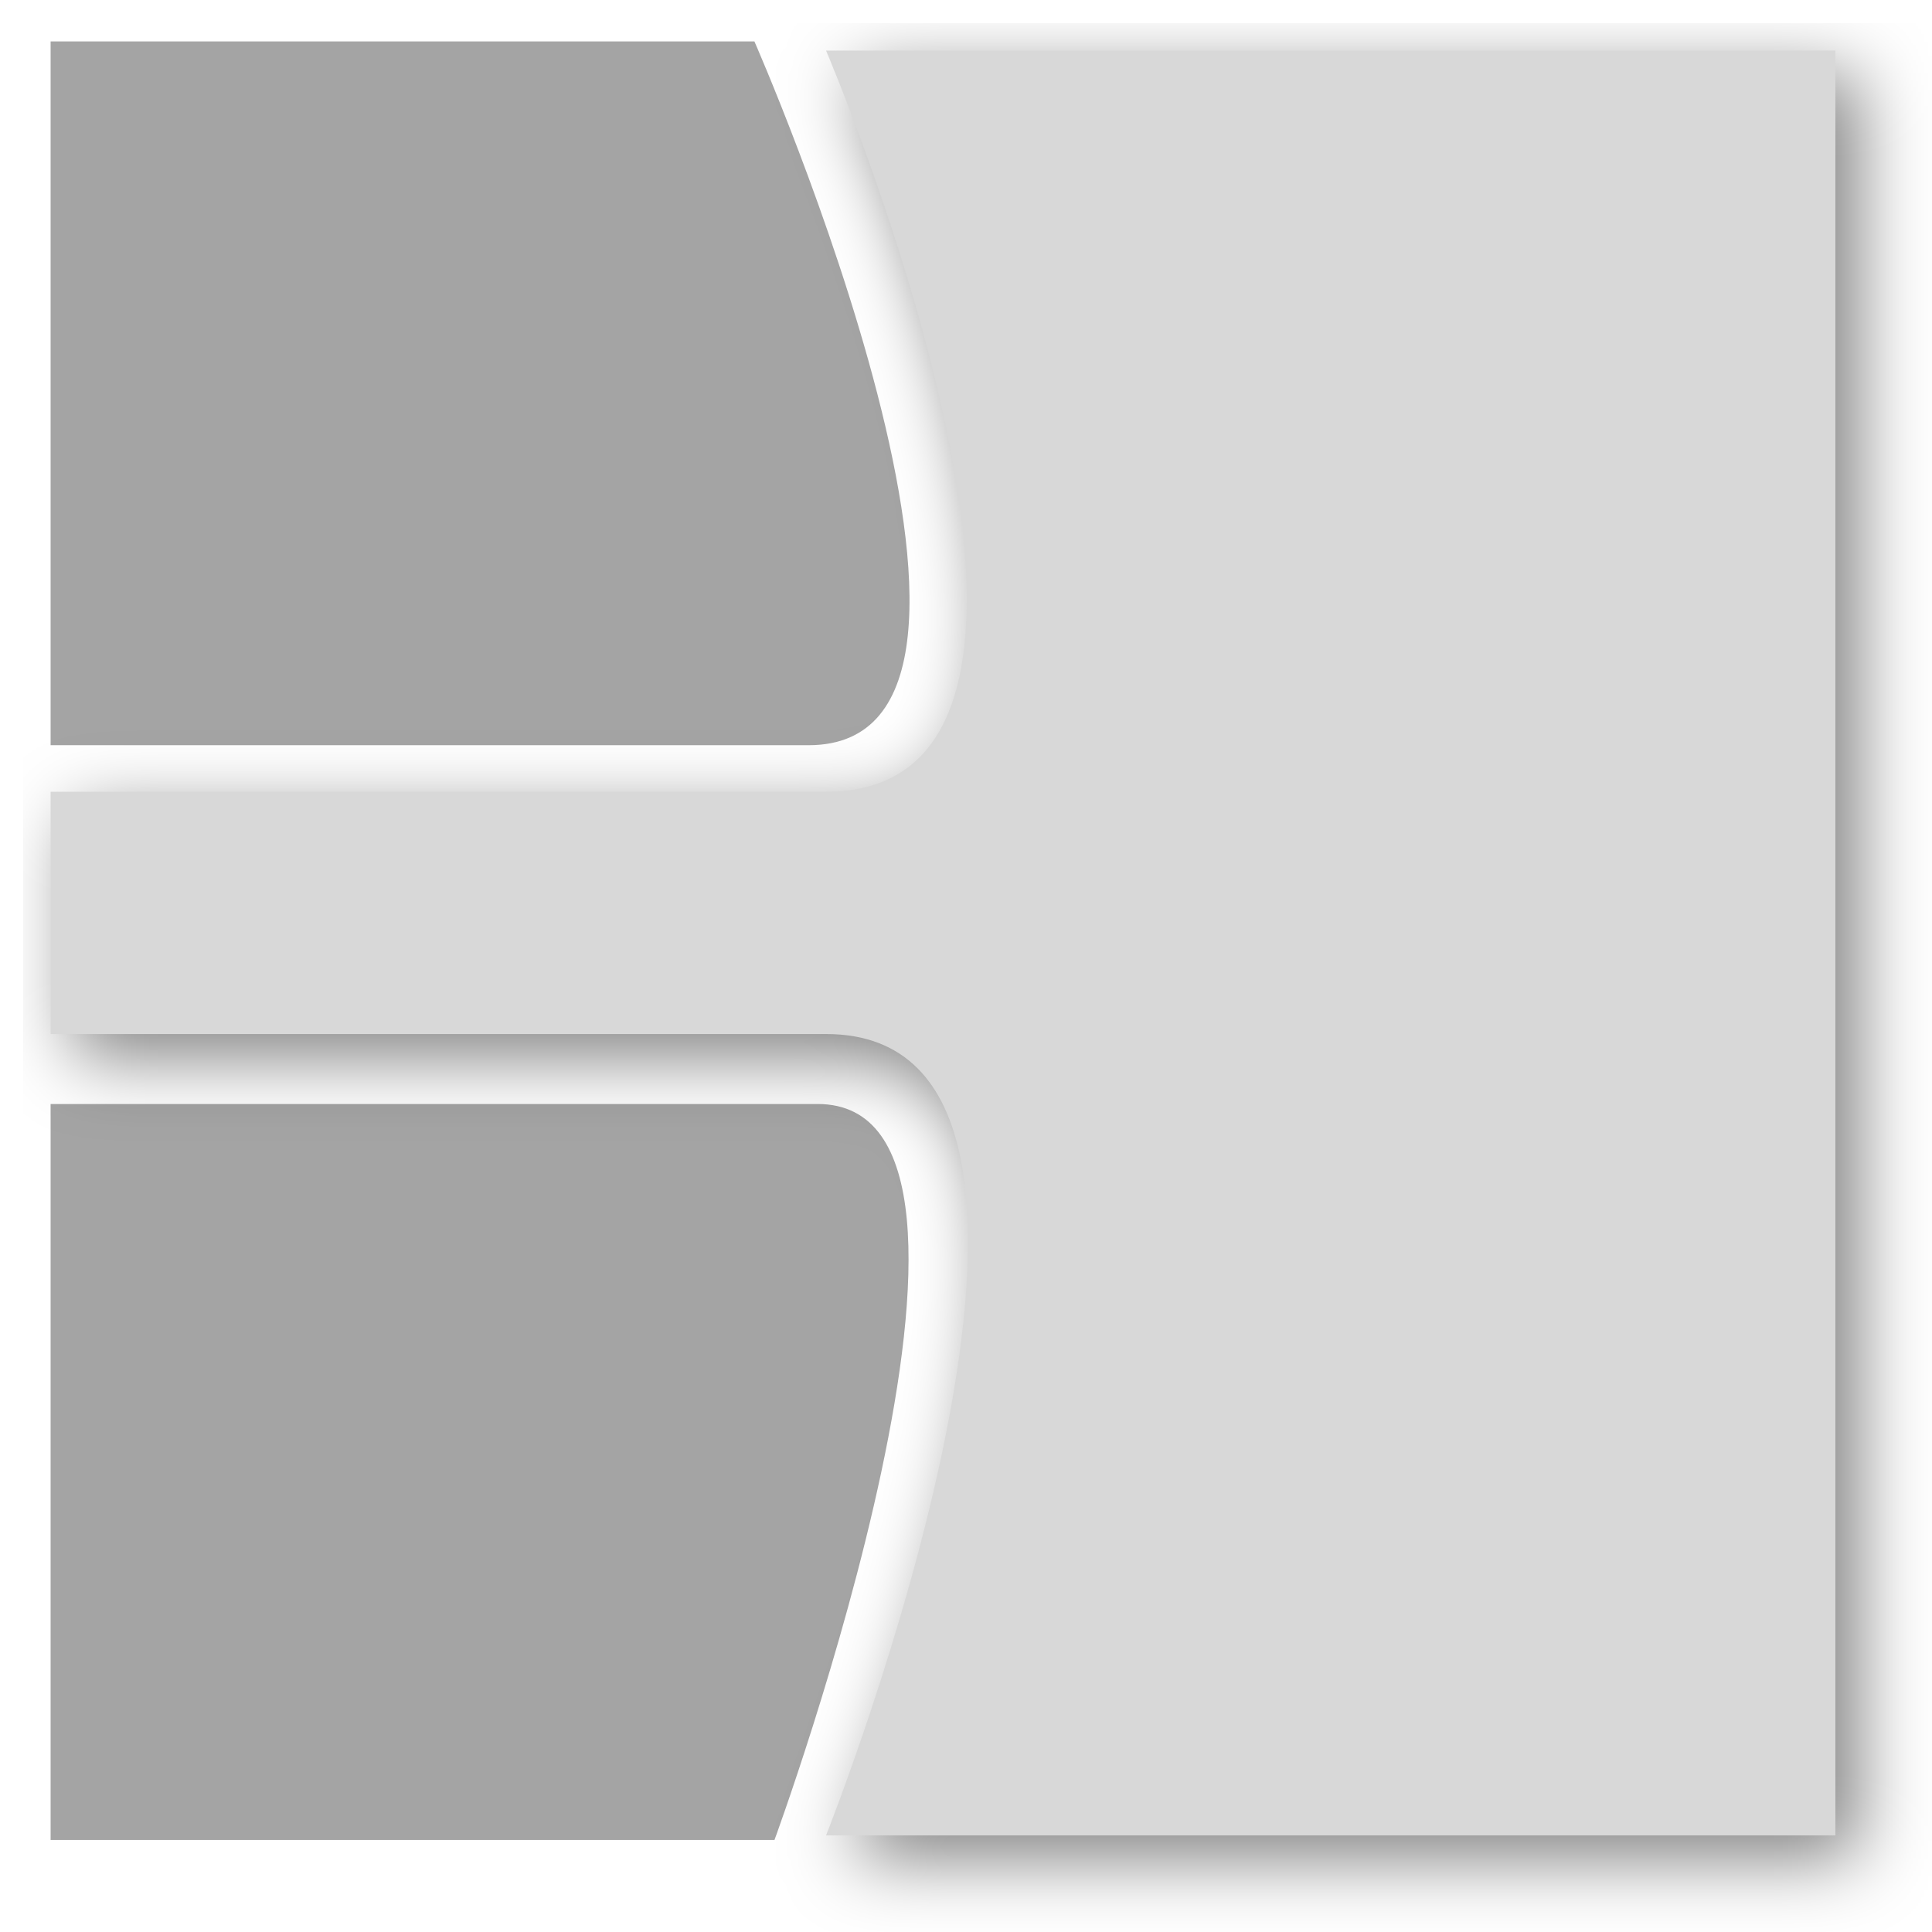
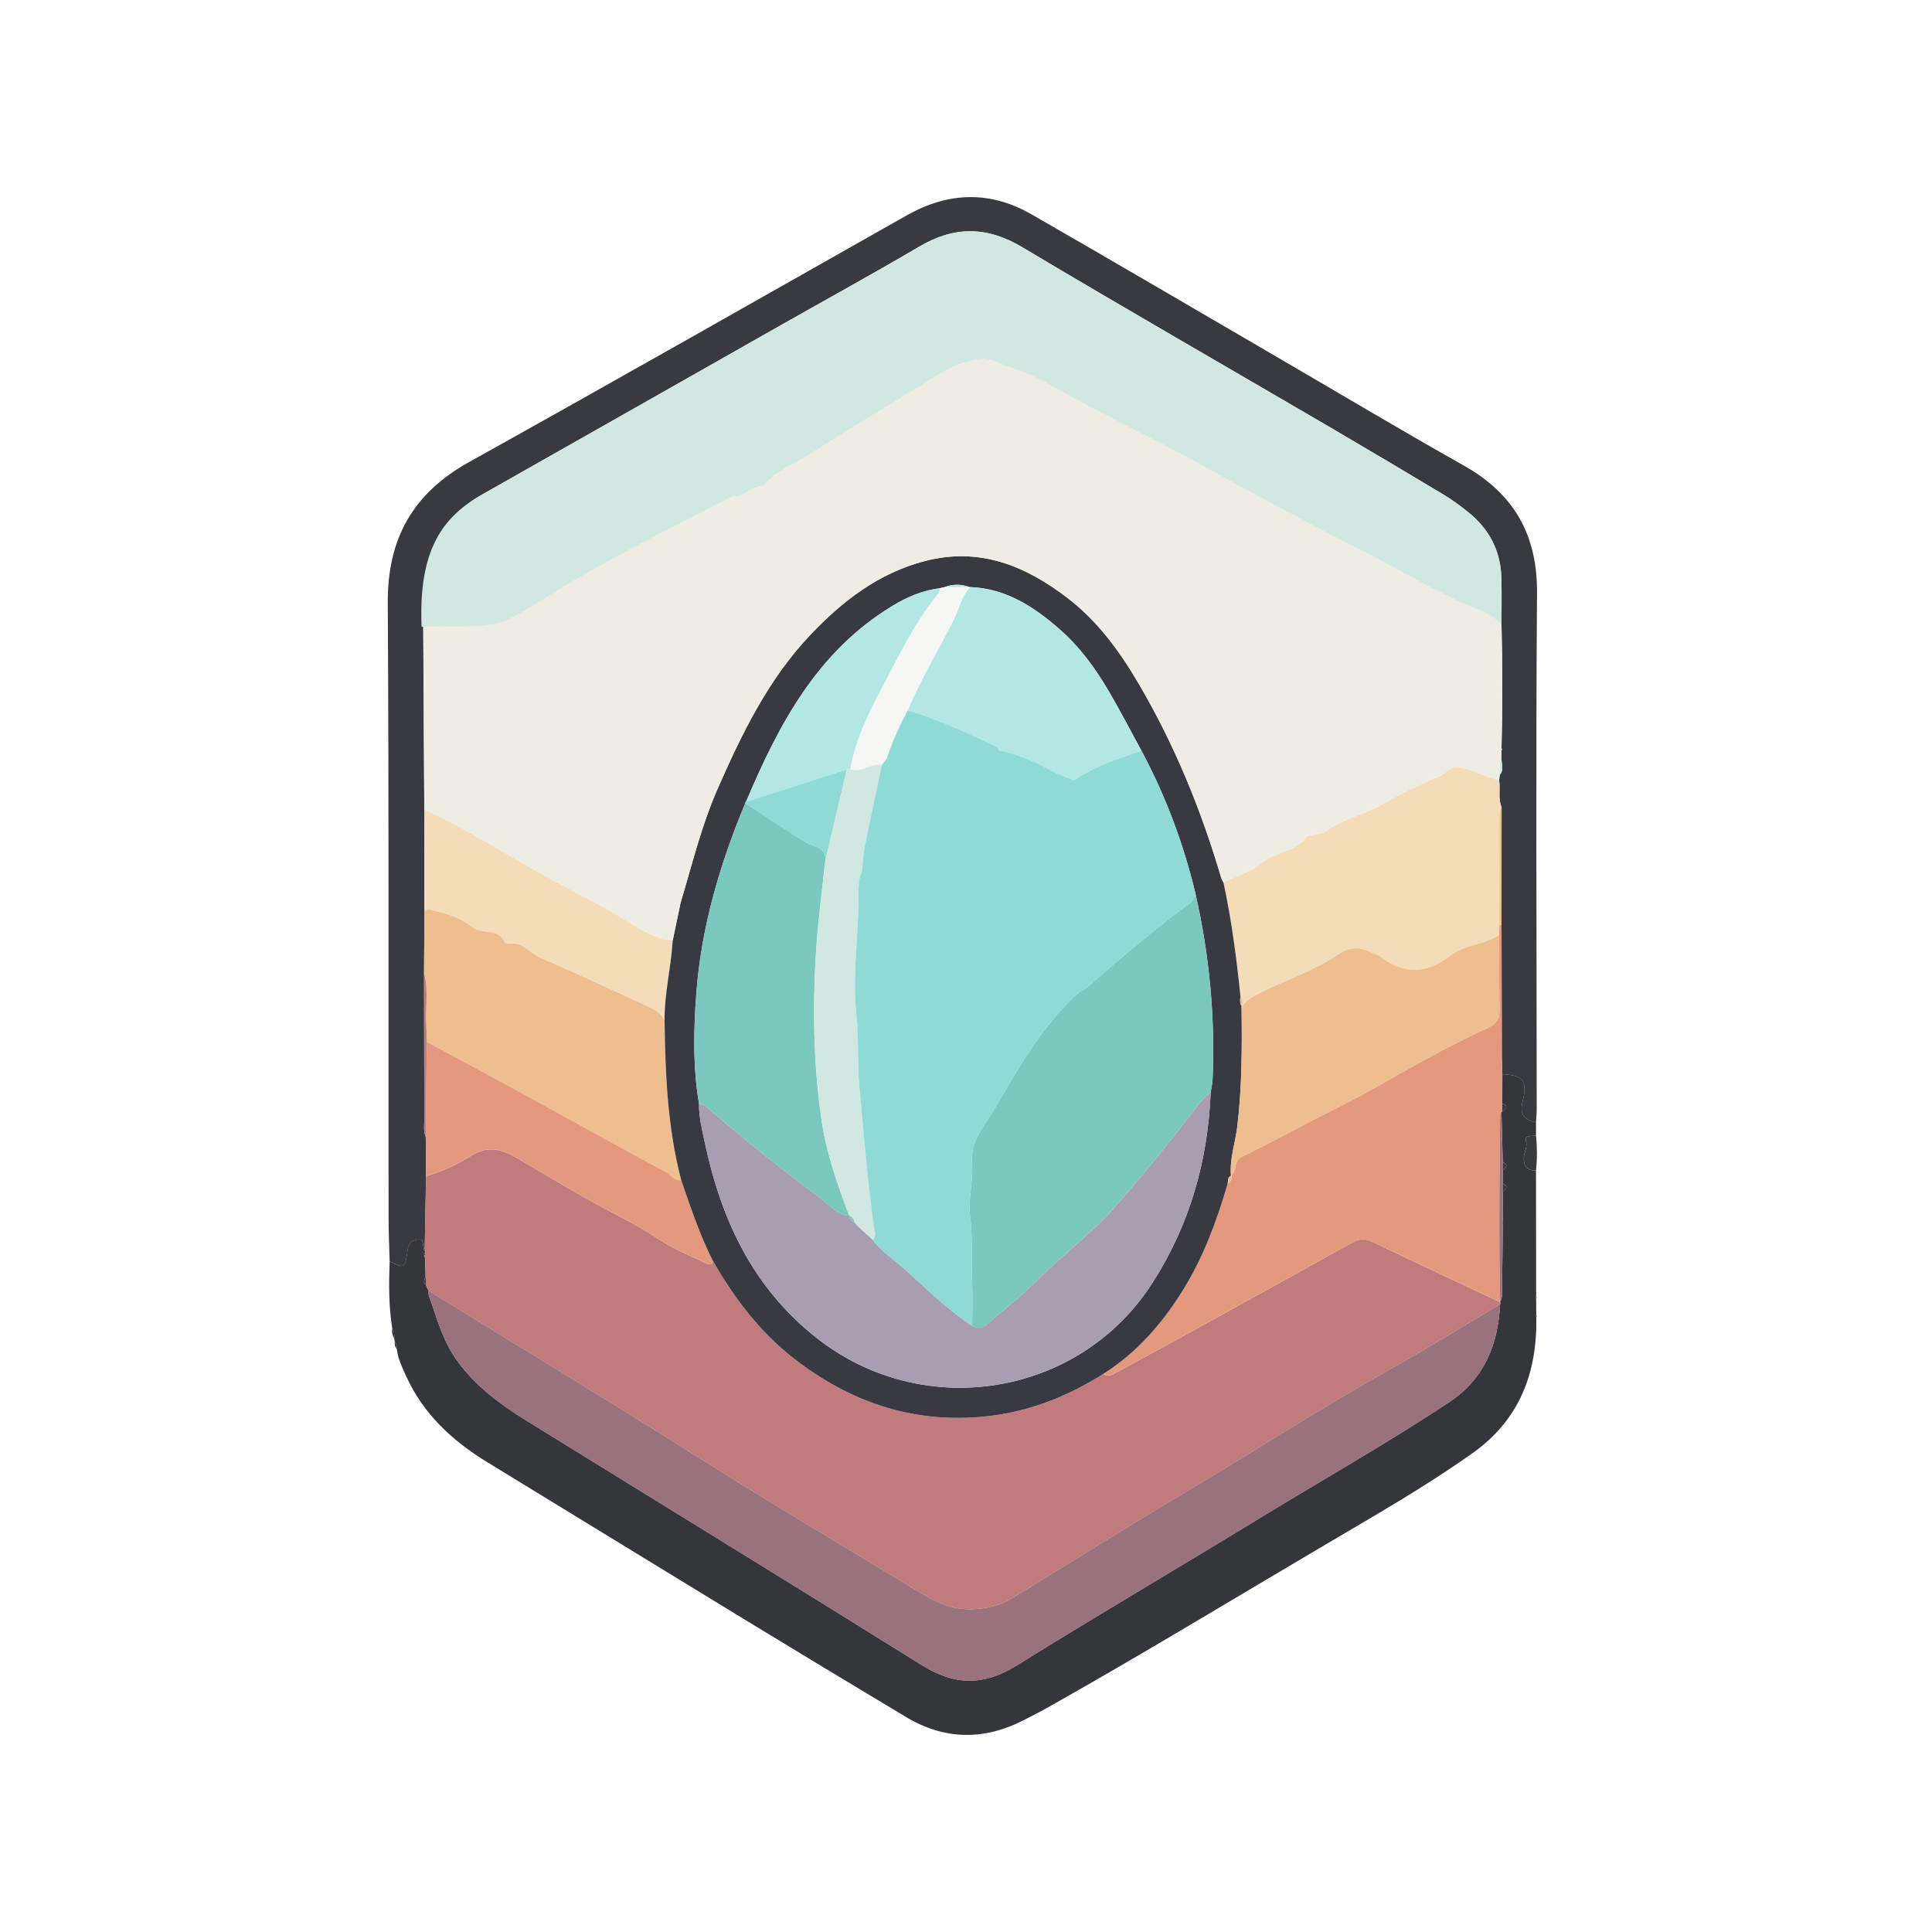
- <svg xmlns="http://www.w3.org/2000/svg" version="1.1" id="svg2" xml:space="preserve" width="560" height="560" viewBox="0 0 560 560">
-   <defs id="defs6">
-     <clipPath clipPathUnits="userSpaceOnUse" id="clipPath20">
-       <path d="M 11,411 V 258 H 175.789 C 231.266,258 164,411 164,411 Z" clip-rule="evenodd" id="path18" />
-     </clipPath>
-     <clipPath clipPathUnits="userSpaceOnUse" id="clipPath30">
-       <path d="M 11,180 V 20 h 157.364 c 0,0 58.798,160 9.374,160 C 128.315,180 11,180 11,180 Z" clip-rule="evenodd" id="path28" />
-     </clipPath>
-     <clipPath clipPathUnits="userSpaceOnUse" id="clipPath68">
-       <path d="m 179.579,409 c 0,0 68.796,-161.117 0,-161.117 H 11 V 195.207 c 0,0 99.17,0 168.579,0 69.409,0 0,-174.207 0,-174.207 H 399 v 388 z" clip-rule="evenodd" id="path66" />
-     </clipPath>
-     <filter style="color-interpolation-filters:sRGB;" id="filter499">
-       <feFlood flood-opacity="0.502" flood-color="rgb(0,0,0)" result="flood" id="feFlood489" />
-       <feComposite in="flood" in2="SourceGraphic" operator="in" result="composite1" id="feComposite491" />
-       <feGaussianBlur in="composite1" stdDeviation="8" result="blur" id="feGaussianBlur493" />
-       <feOffset dx="5" dy="-5" result="offset" id="feOffset495" />
-       <feComposite in="SourceGraphic" in2="offset" operator="over" result="composite2" id="feComposite497" />
-     </filter>
+ <svg xmlns="http://www.w3.org/2000/svg" id="Layer_1" viewBox="0 0 839.72 842.82">
+   <defs>
+     <style>.cls-1{fill:#f6f6f5;}.cls-1,.cls-2,.cls-3,.cls-4,.cls-5,.cls-6,.cls-7,.cls-8,.cls-9,.cls-10,.cls-11,.cls-12,.cls-13,.cls-14{stroke-width:0px;}.cls-2{fill:#35353c;}.cls-3{fill:#393a41;}.cls-4{fill:#d0e8e1;}.cls-5{fill:#a99eb1;}.cls-6{fill:#b2e7e3;}.cls-7{fill:#8fdad5;}.cls-8{fill:#c27b7c;}.cls-9{fill:#7bc8bf;}.cls-10{fill:#99727d;}.cls-11{fill:#e4997e;}.cls-12{fill:#eebe8f;}.cls-13{fill:#eeece3;}.cls-14{fill:#f4dcb8;}</style>
  </defs>
-   <g id="g10" transform="matrix(1.333333,0,0,-1.333333,0,560)">
-     <g id="g14">
-       <g id="g16" clip-path="url(#clipPath20)">
-         <path d="M 6,416 H 202.721 V 253 H 6 Z" style="fill:#a4a4a4;fill-opacity:1;fill-rule:evenodd;stroke:none" id="path22" />
-       </g>
-     </g>
-     <g id="g24">
-       <g id="g26" clip-path="url(#clipPath30)">
-         <path d="M 6,185 H 202.512 V 15 H 6 Z" style="fill:#a4a4a4;fill-opacity:1;fill-rule:evenodd;stroke:none" id="path32" />
-       </g>
-     </g>
-     <g id="g62" style="filter:url(#filter499)">
-       <g id="g64" clip-path="url(#clipPath68)">
-         <path d="M 6,414 H 404 V 16 H 6 Z" style="fill:#d8d8d8;fill-opacity:1;fill-rule:evenodd;stroke:none" id="path70" />
-       </g>
-     </g>
-   </g>
+   <path class="cls-3" d="M169.98,550.28c-.16-6.4-.47-12.8-.47-19.2-.08-89.39.18-178.78-.34-268.17-.16-27.92,10.97-47.7,35.42-61.31,63.85-35.55,127.38-71.67,190.98-107.65,18.12-10.25,36.35-10.83,54.39-.47,35.91,20.62,71.61,41.59,107.4,62.43,27.05,15.75,53.92,31.81,81.19,47.16,21.97,12.37,32.17,30.24,31.98,55.72-.57,75.01-.15,150.02-.14,225.03,0,1.93-.2,3.87-.31,5.8-5.11-.94-7.24-3.61-5.88-8.98,2.47-9.79-.36-11.55-8.8-12.02-.08-2.5-.23-4.99-.24-7.49-.06-19.26-.08-38.51-.12-57.77,0-17.06.02-34.12.03-51.18-1.64-3.84-.43-7.93-1.09-11.86.1-.76.2-1.53.3-2.29,1.85-2.12.86-4.55.73-6.88v-3.74c.24-.32.25-.64.02-.97.48-17.93.46-35.86,0-53.79-.01-6.99.16-13.98-.07-20.96-.39-11.56-5.37-20.95-14.33-28.17-3.47-2.8-7.09-5.47-10.91-7.77-16.45-9.88-32.95-19.68-49.51-29.37-44.76-26.17-89.74-51.99-134.26-78.55-15.41-9.19-29.64-9.24-44.87-.28-19.88,11.7-40.11,22.8-60.18,34.17-43.51,24.66-87,49.36-130.52,73.99-17.21,9.74-24.96,24.83-25.34,44.18-.15.75-.45,1.51-.44,2.26.16,30.34.34,60.67.52,91,.02,14.75.03,29.49.05,44.24-.06,8.97-.11,17.94-.17,26.91.03,21.39.04,42.78.12,64.17,0,2.47-.47,5.02.62,7.42.04,5.7.08,11.41.13,17.11-.19,10.51-.38,21.01-.57,31.52-1.57-.8.37-4.37-3.13-3.77-2.71.46-3.96,1.72-4.33,4.51-1.12,8.23-1.22,8.21-7.84,5.01Z" />
+   <path class="cls-2" d="M655.41,468.61c8.44.46,11.28,2.23,8.8,12.02-1.36,5.38.77,8.05,5.88,8.98,0,1.93,0,3.87,0,5.8-1.8.26-5.11-.17-4.44,2.17.83,2.87-.71,4.79-.87,7.15-.24,3.64,1.16,6.06,5.3,5.88.02,18.28.05,36.56.07,54.83-.08.11-.22.23-.21.34.03.25.14.49.21.74.02,2.36.04,4.72.06,7.08-.08.11-.24.24-.22.34.04.26.15.5.23.75.41,24.2-7.33,44.66-27.65,59.11-20.91,14.87-43.21,27.55-65.28,40.57-40.13,23.67-79.94,47.88-120.57,70.71-3.22,1.81-6.52,3.46-9.79,5.16-17.44,9.06-34.73,8.93-51.66-1.2-24.01-14.37-47.95-28.84-71.85-43.4-37-22.55-73.92-45.23-110.91-67.81-15.26-9.32-27.88-21.06-35.39-37.63-1.68-3.71-3.52-7.37-3.96-11.5.05-1.25-.09-2.45-.97-3.45-.06-.41-.13-.82-.19-1.23.03-1.59.15-3.19-.88-4.58-1.58-9.68-1.49-19.42-1.14-29.18,6.61,3.21,6.72,3.22,7.83-5.01.38-2.79,1.62-4.05,4.33-4.51,3.51-.6,1.56,2.97,3.13,3.77,0,0-.07,0-.07,0-.14.11-.4.27-.39.31.12.28.3.53.46.79.2.34.21.69.03,1.04-.14.1-.43.25-.41.3.09.26.25.5.38.75l-.25-.04c.15.42.3.84.45,1.26.07,2.79.14,5.58.21,8.37-.92,1.21-.84,2.35.22,3.43l.04.14.13.53c.32.56.64,1.12.97,1.68-.07.4-.13.81-.2,1.21-.05.13-.17.29-.13.39.09.25.26.47.4.7l.02.06c.29.71.57,1.43.86,2.15,2.97,9.04,5.74,18.12,11.44,26.01,8.04,11.14,18.81,19.06,30.25,26.14,57.52,35.61,115.23,70.92,172.62,106.75,14.19,8.86,26.93,8.97,41.22.07,34.81-21.69,70.22-42.4,105.22-63.79,27.86-17.03,56.32-33.08,83.55-51.15,15.29-10.15,21.23-25.13,22.13-42.72.17-.33.15-.65-.05-.96l.09-.09c1.17-1.95.8-4.14.83-6.23.14-9.27.19-18.53.28-27.8.07-.11.21-.23.19-.33-.03-.24-.13-.47-.2-.71,0-4.32.01-8.64.02-12.96,1.31-1.15,2.73-2.3,0-3.43,0-1.96,0-3.93,0-5.89,1.31-1.14,2.75-2.28,0-3.44-.19-7.39-.39-14.78-.58-22.16l.37.03c1.42-1.17,3.1-2.35,0-3.52,0-4.28.02-8.55.03-12.83Z" />
+   <path class="cls-3" d="M670.09,510.61c-4.14.18-5.55-2.24-5.3-5.88.16-2.36,1.7-4.27.87-7.15-.68-2.34,2.63-1.91,4.44-2.17.51,5.07.53,10.13,0,15.2Z" />
+   <path class="cls-3" d="M171.13,579.45c1.03,1.38.91,2.99.88,4.58-.83-1.42-1.16-2.94-.88-4.58Z" />
+   <path class="cls-3" d="M172.21,585.26c.88.99,1.01,2.2.97,3.45-.79-1.02-1.14-2.16-.97-3.45Z" />
+   <path class="cls-3" d="M670.16,566.52c-.08-.25-.18-.49-.21-.74-.01-.1.14-.22.21-.34.21.36.21.72,0,1.07Z" />
+   <path class="cls-3" d="M670.22,574.69c-.08-.25-.19-.49-.23-.75-.01-.1.14-.23.22-.34.2.36.2.73,0,1.09Z" />
+   <path class="cls-8" d="M654.38,567.97c.21.31.23.63.05.96-16.02,9.5-31.87,19.32-48.11,28.43-30.3,16.99-59.43,35.89-89.27,53.64-25.34,15.08-50.3,30.78-75.46,46.15-5.4,3.3-11.24,4.67-17.71,4.88-10.93.34-19.38-5.37-27.88-10.53-29.88-18.13-59.95-35.92-89.5-54.61-39.55-25.01-79.6-49.23-119.44-73.79-.32-.56-.64-1.12-.97-1.68,0,0,.11-.3.11-.3l-.24-.23s-.04-.14-.04-.14c-.07-1.14-.15-2.28-.22-3.43-.07-2.79-.14-5.58-.21-8.37-.15-.42-.3-.84-.45-1.26,0,0,.25.04.25.04.18-.34.19-.69.03-1.04.17-.35.16-.7-.03-1.04.15-.38.13-.74-.07-1.09,0,0,.06,0,.07,0,.19-10.51.38-21.01.57-31.52,6.95-1.97,13.52-4.99,19.54-8.78,6.82-4.29,12.64-3.37,19.23.4,12.22,6.99,24.17,14.43,36.56,21.16,8.61,4.67,17.55,8.95,25.67,14.43,6.79,4.58,14.29,7.5,21.54,11.03,1.26.61,2.24.36,2.63-1.14,9.36,16.3,20.55,31.12,35.55,42.72,23.81,18.42,50.39,27.81,80.9,25.31,19.7-1.61,37.35-8.37,53.85-18.8,1.96,1.57,3.74.38,5.39-.51,10.38-5.59,20.74-11.22,31.06-16.91,24.09-13.28,48.17-26.58,72.21-39.94,2.95-1.64,5.48-1.87,8.69-.32,18.5,8.9,37.12,17.57,55.69,26.31Z" />
+   <path class="cls-11" d="M654.38,567.97c-18.58-8.74-37.19-17.41-55.69-26.31-3.22-1.55-5.74-1.32-8.69.32-24.04,13.36-48.12,26.66-72.21,39.94-10.32,5.69-20.68,11.32-31.06,16.91-1.65.89-3.43,2.08-5.39.51,14.87-9.39,25.99-22.28,35.1-37.14,8.77-14.3,14.46-29.84,19.15-45.82,1.45-.77,1.79-2.06,1.69-3.56l-.26.06c2.71-2.04.97-6.37,4.7-8.2,10.78-5.3,21.36-11,32.02-16.54,8.39-4.36,16.92-8.45,25.14-13.1,16.44-9.31,32.83-18.72,50.03-26.58,3.35-1.53,5.27-3.56,5.22-7.46-.15-11.04-.11-22.08-.15-33.12.04-1.53.09-3.06.13-4.59.32.01.63.04.94.07.04,19.26.07,38.51.12,57.77,0,2.5.16,4.99.24,7.49,0,4.28-.02,8.55-.03,12.83,0,1.17,0,2.35,0,3.52,0,0-.37-.03-.37-.03-.2.54-.56,1.08-.57,1.63-.27,27.11-.64,54.21.03,81.32l-.09.09Z" />
+   <path class="cls-14" d="M654.1,403.28c-.04,1.53-.09,3.06-.13,4.59-6.64,4.32-15.25,4.3-21.51,9.14-10.11,7.82-19.88,8.15-30.07.47-1.36-1.02-3.17-1.43-4.72-2.23-4.83-2.51-9.51-1.88-13.81,1.05-10.67,7.28-23.04,11.1-34.4,16.95-3.18,1.64-6.13,3.13-7.83,6.38l-.2-.32.25-.28c.53-1.51.47-2.95-.53-4.26-1.69-16.71-3.89-33.35-7.41-49.79,5.41-3.01,11.75-4.22,16.56-8.4,5.81-4.93,14.46-4.84,19.64-11.44.98-1.25,6.26-.8,8.75-2.67,7.39-5.53,16.6-7.03,24.44-11.63,8-4.7,16.46-8.75,25.06-12.26,2.56-1.05,3.39-4.12,7.89-3.74,6.69.56,11.79,4.27,17.89,5.47.66,3.92-.54,8.02,1.09,11.85-1.11,1.54-.94,3.32-.94,5.06-.02,15.35-.03,30.7-.04,46.05Z" />
+   <path class="cls-12" d="M184.99,424.31c.06-8.97.11-17.94.17-26.91,1.69-1.16,3.31-.31,5.02.04,5.78,1.19,11.29,3.42,15.84,6.92,4.35,3.35,11.36.39,14.18,6.58.19.41,1.07.83,1.52.73,6.04-1.24,9.29,4.05,13.92,6.04,15.29,6.57,30.36,13.68,45.51,20.59,3.5,1.6,7.18,2.96,8.78,6.96.32,23.41,1.27,46.76,7.28,69.57-3.08.45-4.53-2.38-6.75-3.57-22.8-12.26-45.42-24.87-68.13-37.3-12-6.57-24.08-12.98-36.12-19.46-.07-2.48-.06-4.97-.22-7.44-.48-7.58,1.08-15.24-.99-22.74Z" />
+   <path class="cls-11" d="M186.2,454.5c12.04,6.48,24.12,12.9,36.12,19.46,22.71,12.43,45.33,25.03,68.13,37.3,2.22,1.19,3.66,4.03,6.75,3.57,4.12,11.95,8.08,23.96,13.83,35.28-.39,1.5-1.37,1.76-2.63,1.14-7.25-3.52-14.74-6.45-21.54-11.03-8.13-5.48-17.07-9.76-25.67-14.43-12.39-6.73-24.34-14.16-36.56-21.16-6.59-3.77-12.41-4.69-19.23-.4-6.02,3.79-12.6,6.81-19.54,8.78-.04-5.7-.08-11.41-.13-17.12.16-13.8.31-27.6.47-41.4Z" />
+   <path class="cls-14" d="M289.92,445.25c-1.6-3.99-5.28-5.36-8.78-6.96-15.15-6.9-30.21-14.01-45.51-20.59-4.63-1.99-7.87-7.28-13.92-6.04-.45.09-1.34-.33-1.52-.73-2.82-6.19-9.83-3.24-14.18-6.58-4.55-3.5-10.06-5.72-15.84-6.92-1.71-.35-3.33-1.21-5.02-.04-.02-14.75-.03-29.49-.05-44.24,18.42,8.27,35.27,19.41,52.92,29.07,7.81,4.27,15.63,8.53,23.56,12.58,8.73,4.46,16.42,10.76,25.73,14.24,2.08.78,4.03,1.19,6.16,1.25-.71,11.7-3.67,23.17-3.55,34.95Z" />
+   <path class="cls-8" d="M186.2,454.5c-.16,13.8-.31,27.6-.47,41.4-1.09-2.39-.62-4.94-.62-7.42-.07-21.39-.09-42.78-.12-64.17,2.07,7.5.51,15.17.99,22.74.16,2.48.15,4.96.22,7.44Z" />
+   <path class="cls-12" d="M654.1,403.28c0-15.35.02-30.7.04-46.05,0-1.74-.17-3.52.94-5.06-.01,17.06-.02,34.12-.03,51.18-.31-.03-.63-.06-.94-.07Z" />
+   <path class="cls-4" d="M654.28,338.03c-.04-2.32-.62-4.7.73-6.88.13,2.33,1.13,4.76-.73,6.88Z" />
+   <path class="cls-4" d="M655.01,327.41c-.08-.23-.19-.45-.23-.68-.01-.08.16-.19.24-.29.22.33.22.65-.02.97Z" />
+   <path class="cls-10" d="M187.06,563.1c39.84,24.56,79.89,48.78,119.44,73.79,29.55,18.69,59.62,36.48,89.5,54.61,8.5,5.16,16.95,10.87,27.88,10.53,6.47-.2,12.31-1.58,17.71-4.88,25.16-15.37,50.12-31.08,75.46-46.15,29.83-17.75,58.97-36.65,89.27-53.64,16.24-9.11,32.09-18.93,48.11-28.43-.9,17.59-6.84,32.57-22.13,42.72-27.22,18.07-55.68,34.12-83.55,51.15-35,21.39-70.41,42.1-105.22,63.79-14.29,8.9-27.03,8.79-41.22-.07-57.39-35.83-115.1-71.13-172.62-106.75-11.43-7.08-22.21-15.01-30.25-26.14-5.7-7.9-8.47-16.97-11.44-26.01-.29-.71-.57-1.43-.86-2.15,0,0-.02-.06-.02-.06.03-.39-.06-.76-.27-1.1.07-.4.13-.81.2-1.21Z" />
+   <path class="cls-10" d="M654.47,567.87c-.67-27.11-.3-54.21-.03-81.32,0-.55.37-1.09.57-1.63.19,7.39.39,14.78.58,22.17,0,1.15,0,2.29,0,3.44,0,1.96,0,3.93,0,5.89,0,1.14,0,2.29,0,3.43,0,4.32-.01,8.64-.02,12.96-.1.35-.09.69,0,1.03-.08,9.27-.14,18.54-.28,27.8-.03,2.09.34,4.27-.83,6.23Z" />
+   <path class="cls-3" d="M655.38,484.96c0-1.17,0-2.35,0-3.52,3.1,1.17,1.42,2.35,0,3.52Z" />
+   <path class="cls-3" d="M655.58,510.53c0-1.15,0-2.29,0-3.44,2.74,1.15,1.3,2.29,0,3.44Z" />
+   <path class="cls-3" d="M655.59,519.85c0-1.14,0-2.29,0-3.43,2.74,1.14,1.32,2.29,0,3.43Z" />
+   <path class="cls-3" d="M185.71,557.32c.07,1.14.15,2.28.22,3.43-1.06-1.08-1.14-2.22-.22-3.43Z" />
+   <path class="cls-3" d="M187.15,565.46c.29.72.57,1.43.86,2.15-.29-.72-.57-1.43-.86-2.15Z" />
+   <path class="cls-3" d="M185.22,544.54c.19.35.22.72.07,1.09-.16-.26-.34-.51-.45-.79-.02-.04.25-.2.39-.31Z" />
+   <path class="cls-3" d="M185.32,546.68c.16.35.15.7-.03,1.04-.13-.25-.29-.48-.38-.75-.02-.05.27-.2.41-.3Z" />
+   <path class="cls-3" d="M185.05,547.68c.15.42.3.84.45,1.26-.15-.42-.3-.84-.45-1.26Z" />
+   <polygon class="cls-3" points="185.96 560.89 186.21 561.12 186.09 561.42 185.96 560.89" />
+   <path class="cls-3" d="M186.86,564.31c.2.34.29.7.27,1.1-.14-.23-.3-.45-.4-.7-.04-.1.08-.26.13-.39Z" />
+   <path class="cls-3" d="M655.57,533.84c-.1-.34-.11-.69,0-1.03.07.24.17.47.2.71.01.1-.12.22-.19.33Z" />
+   <path class="cls-3" d="M296.88,393.96c5.02-16.7,9.08-33.67,16.14-49.74,10.58-24.08,21.98-47.66,40.29-67.04,14.05-14.88,29.89-27.16,50.2-32.44,23.84-6.2,43.91,2.04,62.4,16.27,13.01,10.01,22.45,22.97,30.7,36.97,15.76,26.75,27.4,55.23,36.15,84.94.21.72.66,1.38.99,2.07,3.52,16.44,5.72,33.08,7.41,49.8-.26,1.48-.31,2.93.53,4.26l-.25.28s.2.32.2.32c.22,17.23.19,34.45-1.84,51.61-.85,7.22-3.44,14.22-2.79,21.63,0,0,.26-.06.26-.06-1.88.57-1.43,2.23-1.69,3.56-4.69,15.98-10.37,31.52-19.15,45.82-9.12,14.86-20.24,27.74-35.1,37.14-16.49,10.43-34.15,17.19-53.85,18.8-30.52,2.5-57.09-6.9-80.9-25.31-15-11.6-26.18-26.42-35.55-42.72-5.75-11.31-9.71-23.32-13.83-35.28-6-22.82-6.96-46.16-7.28-69.57-.11-11.78,2.84-23.26,3.55-34.95,1.14-5.45,2.27-10.89,3.41-16.34ZM423.09,256.13c-3.63-1.33-7.26-1.42-10.89-.05-.74.18-1.48.35-2.23.53-7.43.93-14.15,3.79-20.49,7.61-32.92,19.87-49.74,51.78-64.03,85.57-.31.1-.41.31-.33.62-11.09,26.65-19.2,54.04-21.35,83-1.2,16.09-1.52,32.13,1.18,48.12-.07,5.69,1.31,11.17,2.47,16.66,7.12,33.64,20.79,63.32,48.75,85.41,46.44,36.7,114.57,25.91,146.54-23.88,16.25-25.31,24.22-53.17,25.43-83.08.29-1.9.76-3.79.85-5.7,1.19-27.35-1.41-54.35-7.45-81.04-5.22-21.81-13-42.64-23.59-62.42-4.74-8.68-9.27-17.49-14.28-26.01-5.83-9.91-12.59-19.24-21.28-26.85-11.23-9.83-23.45-17.9-39.12-18.51l-.18.04Z" />
+   <path class="cls-13" d="M655.03,326.44c.48-17.93.46-35.86,0-53.79-2.94-3.59-7.17-5.54-11.17-7.16-16.79-6.79-32.15-16.32-48.2-24.5-22.97-11.71-45.78-23.78-68.27-36.38-23.52-13.18-48.09-24.37-71.39-37.91-27.63-23.56-46.58-3.57-58.19,3.77-14.73,9.32-29.84,18.06-44.41,27.62-6.87,4.51-15.1,7.13-20.39,13.96.55.29,1.12.5,1.7.69-.58-.19-1.15-.41-1.7-.69-3.29.02-5.88,1.83-8.55,3.4-3.18,1.86-5.18,1.44-5.37-2.67-.36-7.93-1.57-15.8-1.28-23.78.13-3.58,1.4-5.64,4.59-7.23,15.63-7.75,31.32-15.41,46.7-23.63,15.2-8.12,30.22-16.62,45.87-23.85,7.56-3.49,7.01-10.57,8.59-16.64.72-2.74-2.07-1.98-3.68-1.5-6.19,1.88-11.55,5.49-17.21,8.46-9.28,4.86-18.51,9.82-27.62,14.99-16.75,9.52-33.39,19.22-50.08,28.84-1.68.97-3.25,2.19-5.03,2.91-5.25,2.11-9.25,4.28-5.9,11.31,1.68,3.52-.18,7.23-4.06,9.21-27.5,13.99-53.56,30.4-79.52,46.98-6.48,4.14-13.34,8.5-19.99,11.29-8.24,3.45-16.08,9.01-25.47,9.76-.15.75-.45,1.51-.44,2.26.16,30.33.34,60.67.52,91,18.42,8.27,35.27,19.41,52.92,29.07,7.81,4.27,15.63,8.53,23.56,12.58,8.73,4.46,16.42,10.76,25.73,14.24,2.08.78,4.03,1.19,6.16,1.25,1.14-5.45,2.27-10.89,3.41-16.34,5.02-16.7,9.08-33.67,16.14-49.74,10.58-24.08,21.98-47.65,40.29-67.04,14.05-14.88,29.89-27.16,50.2-32.44,23.84-6.2,43.91,2.04,62.4,16.27,13.01,10.01,22.45,22.97,30.7,36.97,15.76,26.75,27.4,55.23,36.15,84.94.21.72.66,1.38.99,2.07,5.41-3.01,11.75-4.22,16.57-8.4,5.81-4.93,14.46-4.84,19.64-11.44.98-1.25,6.26-.8,8.75-2.67,7.39-5.53,16.6-7.03,24.44-11.63,8-4.7,16.46-8.75,25.06-12.26,2.56-1.05,3.39-4.12,7.89-3.74,6.69.56,11.79,4.27,17.89,5.47.1-.76.2-1.53.3-2.29-.04-2.32-.62-4.7.73-6.88,0-1.25,0-2.49,0-3.74-.08-.23-.19-.45-.23-.68-.01-.08.16-.19.24-.29ZM343.62,215.62c-2.14-1.5-4.68-1.82-7.14-2.39,2.46.57,5,.89,7.14,2.39,0,0,0,0,0,0Z" />
+   <path class="cls-12" d="M537.02,512.88c-.65-7.41,1.94-14.41,2.79-21.63,2.03-17.17,2.05-34.38,1.84-51.61,1.7-3.25,4.65-4.75,7.83-6.38,11.37-5.85,23.73-9.67,34.4-16.95,4.3-2.93,8.97-3.56,13.81-1.05,1.55.8,3.36,1.2,4.72,2.23,10.18,7.68,19.96,7.36,30.07-.47,6.26-4.84,14.86-4.82,21.51-9.14.03,11.04,0,22.08.15,33.12.05,3.9-1.87,5.93-5.22,7.46-17.2,7.86-33.59,17.28-50.03,26.58-8.22,4.65-16.75,8.75-25.14,13.1-10.66,5.54-21.24,11.24-32.02,16.54-3.73,1.83-1.99,6.16-4.7,8.2Z" />
+   <path class="cls-12" d="M535.59,516.38c.26-1.33-.19-3,1.69-3.56.11,1.5-.24,2.79-1.69,3.56Z" />
+   <path class="cls-12" d="M541.7,439.04c-.85-1.34-.79-2.79-.53-4.26,1,1.32,1.06,2.75.53,4.26Z" />
+   <path class="cls-9" d="M521.53,389.89c6.04,26.69,8.64,53.69,7.45,81.04-.08,1.91-.55,3.8-.85,5.7-3.6,2.46-5.95,6.09-8.54,9.43-10.55,13.61-21.31,26.98-32.73,39.92-10.85,12.3-23.9,22.02-35.4,33.49-5.47,5.45-11.47,10.38-17.49,15.24-2.76,2.22-5.15,6.37-9.88,3.67.02-6.17.28-12.36,0-18.52-.45-9.81.32-19.57-.9-29.47-.91-7.41,1.44-15.35.83-23.03-.49-6.27,1.8-11.24,5.03-16.14,2.12-3.23,4.27-6.46,6.2-9.81,9.57-16.62,19.32-33.1,33.27-46.6.81-.74,1.62-1.48,2.44-2.22,1.02-.52,2.2-.86,3.03-1.59,13.28-11.81,26.89-23.21,40.98-34.03,2.5-1.92,5.76-3.43,6.55-7.06Z" />
+   <path class="cls-5" d="M424.11,578.38c4.73,2.7,7.12-1.45,9.88-3.67,6.02-4.86,12.02-9.79,17.49-15.24,11.5-11.47,24.55-21.19,35.4-33.49,11.42-12.94,22.18-26.31,32.73-39.92,2.59-3.34,4.94-6.97,8.54-9.43-1.21,29.91-9.18,57.77-25.43,83.08-31.97,49.79-100.1,60.57-146.54,23.88-27.96-22.09-41.62-51.76-48.75-85.41-1.16-5.49-2.54-10.98-2.47-16.66,1.65.1,2.83,1.05,4.03,2.08,15.72,13.44,31.81,26.45,48.46,38.72,4.05,2.99,7.4,7.52,13.05,8.07,0,0-.02,0-.02,0,.05,1.55,1.14,2.26,2.35,2.86l-.03.07c.54.58,1.07,1.16,1.61,1.75,2.11,1.92,4.22,3.84,6.33,5.76,3.42,4.82,8.45,7.96,12.77,11.79,9.97,8.84,19.37,18.42,30.62,25.76Z" />
+   <path class="cls-9" d="M370.49,530.39c-5.65-.54-9-5.08-13.05-8.07-16.65-12.26-32.74-25.28-48.46-38.72-1.2-1.03-2.37-1.99-4.03-2.08-2.7-15.98-2.38-32.02-1.18-48.12,2.15-28.96,10.25-56.36,21.35-83,1.95,1.23,3.92,2.44,5.85,3.7,6.93,4.51,13.72,9.24,20.81,13.48,3.44,2.06,8.7,1.84,8.27,7.85-1.41,13.11-3.2,26.17-4.03,39.35-1.54,24.49-1.19,48.86,2.28,73.2,2.1,14.74,6.95,28.61,12.19,42.4Z" />
+   <path class="cls-6" d="M423.26,256.1c15.67.61,27.89,8.68,39.12,18.51,8.69,7.61,15.46,16.94,21.28,26.85,5.01,8.52,9.54,17.33,14.28,26.01-10.17,3.47-20.44,6.72-29.42,12.91-3.05-1.25-6.22-2.26-9.11-3.8-7.49-3.99-15.04-7.73-23.52-9.15-.28-.5-.43-1.26-.85-1.47-12.69-6.2-25.52-12.04-39.09-16.09,5.78-13.57,13.36-26.23,20.02-39.36,2.43-4.8,3.32-10.39,7.29-14.41Z" />
+   <path class="cls-6" d="M325.45,349.79c14.29-33.79,31.11-65.7,64.03-85.57,6.34-3.83,13.06-6.68,20.49-7.61.12,1.26-.52,2.2-1.26,3.13-7.67,9.56-13.53,20.27-19.09,31.08-7.4,14.4-15.9,28.42-18.62,44.8-.52.02-1.04.05-1.57.07-14.66,4.7-29.32,9.4-43.99,14.11Z" />
+   <path class="cls-1" d="M371,335.61c2.72-16.37,11.22-30.39,18.63-44.79,5.55-10.81,11.42-21.52,19.09-31.08.74-.93,1.38-1.87,1.26-3.13.74-.17,1.48-.35,2.22-.52,3.63.02,7.26.03,10.9.05,0,0,.18-.04.18-.04-3.97,4.02-4.86,9.61-7.29,14.41-6.65,13.13-14.24,25.79-20.02,39.36-3.56,6.83-6.76,13.82-9.17,21.16-.69.88-1.37,1.75-2.06,2.63-4.77-.74-8.83,3.55-13.72,1.96Z" />
+   <path class="cls-7" d="M325.45,349.79c14.66-4.7,29.32-9.4,43.99-14.11-3.13,13.25-6.25,26.51-9.38,39.76.43-6.01-4.84-5.79-8.27-7.85-7.09-4.24-13.88-8.97-20.81-13.48-1.93-1.26-3.9-2.46-5.85-3.7-.09-.31.02-.52.32-.63Z" />
+   <path class="cls-6" d="M423.09,256.13c-3.63-.02-7.26-.03-10.9-.05,3.64-1.37,7.27-1.28,10.9.05Z" />
+   <path class="cls-4" d="M384.72,333.65c-2.52,11.96-5.12,23.9-7.51,35.88-.68,3.4-.78,6.92-1.15,10.39-1.89,4.01-1.43,8.48-1.48,12.57-.2,16.62-2.75,33.17-.98,49.87,1.12,10.57.34,21.25,1.32,31.89,1.88,20.4,3.53,40.83,6.35,61.13.26,1.89,1.21,3.78-.53,5.44-2.11-1.92-4.22-3.84-6.34-5.76-.54-.58-1.07-1.16-1.6-1.74,0,0,.03-.07.03-.08-.27-1.38-1-2.37-2.35-2.86,0,0,.02,0,.02,0-5.24-13.8-10.08-27.66-12.19-42.4-3.47-24.34-3.82-48.71-2.28-73.2.83-13.18,2.62-26.24,4.03-39.35,3.13-13.25,6.25-26.51,9.38-39.76.53-.02,1.05-.05,1.57-.07,4.89,1.59,8.94-2.7,13.72-1.96Z" />
+   <path class="cls-9" d="M370.47,530.39c1.35.48,2.08,1.48,2.35,2.86-1.21-.6-2.29-1.31-2.35-2.86Z" />
+   <path class="cls-9" d="M372.79,533.32c.53.58,1.07,1.16,1.6,1.74-.53-.58-1.07-1.16-1.6-1.74Z" />
+   <path class="cls-7" d="M386.78,331.02l-2.06,2.63c-2.52,11.96-5.12,23.9-7.51,35.88-.68,3.4-.78,6.92-1.15,10.39,0,0,0,0,0,0-1.89,4.01-1.43,8.48-1.48,12.57-.2,16.62-2.75,33.17-.98,49.87,1.12,10.57.34,21.25,1.32,31.89,1.88,20.4,3.53,40.83,6.35,61.13.26,1.89,1.21,3.78-.53,5.44,3.42,4.82,8.44,7.96,12.76,11.79,9.97,8.84,19.37,18.42,30.62,25.76.02-6.17.28-12.36,0-18.52-.45-9.81.32-19.57-.9-29.47-.91-7.41,1.44-15.35.83-23.03-.49-6.27,1.8-11.24,5.03-16.14,2.12-3.23,4.27-6.46,6.2-9.81,9.57-16.62,19.32-33.1,33.27-46.6.81-.74,1.62-1.48,2.44-2.22,1.02-.52,2.2-.86,3.03-1.59,13.28-11.81,26.89-23.21,40.98-34.03,2.5-1.92,5.76-3.43,6.55-7.06-5.22-21.81-13-42.64-23.59-62.42-10.17,3.47-20.44,6.72-29.42,12.91,0,0,0,0,0,0-3.05-1.25-6.22-2.26-9.11-3.8-7.49-3.99-15.04-7.73-23.52-9.15-.28-.5-.43-1.26-.85-1.47-12.69-6.2-25.52-12.04-39.09-16.09-3.56,6.83-6.76,13.82-9.17,21.16" />
+   <path class="cls-4" d="M319.88,216.4s-54.34,26.78-80.29,43.36c-6.48,4.14-13.34,8.5-19.99,11.29-8.24,3.45-26.29,1.67-35.68,2.41-1.41-33.82,9.24-48,26.45-57.74,43.52-24.64,87.01-49.33,130.52-73.99,20.07-11.38,40.3-22.47,60.18-34.17,15.23-8.97,29.46-8.92,44.87.28,44.53,26.56,89.5,52.38,134.26,78.55,16.57,9.69,33.07,19.48,49.51,29.37,3.82,2.29,7.44,4.97,10.91,7.77,8.96,7.22,13.94,16.61,14.33,28.17.23,6.98.06,13.98.07,20.96-2.94-3.59-7.17-5.54-11.17-7.16-16.79-6.79-32.15-16.32-48.2-24.5-22.97-11.71-45.78-23.78-68.27-36.38-23.52-13.18-48.09-24.37-71.39-37.91-7.03-4.09-17.76-7.36-17.76-7.36,0,0-6.82-3.64-10.57-2.82-2.57.08-11.27,2.82-11.27,2.82,0,0-6.97,3.79-18.58,11.13-14.73,9.32-29.84,18.06-44.41,27.62-6.87,4.51-15.1,7.13-20.39,13.96-3.29.02-5.88,1.83-8.55,3.4-3.18,1.86-5.18,1.44-5.37-2.67" />
</svg>
